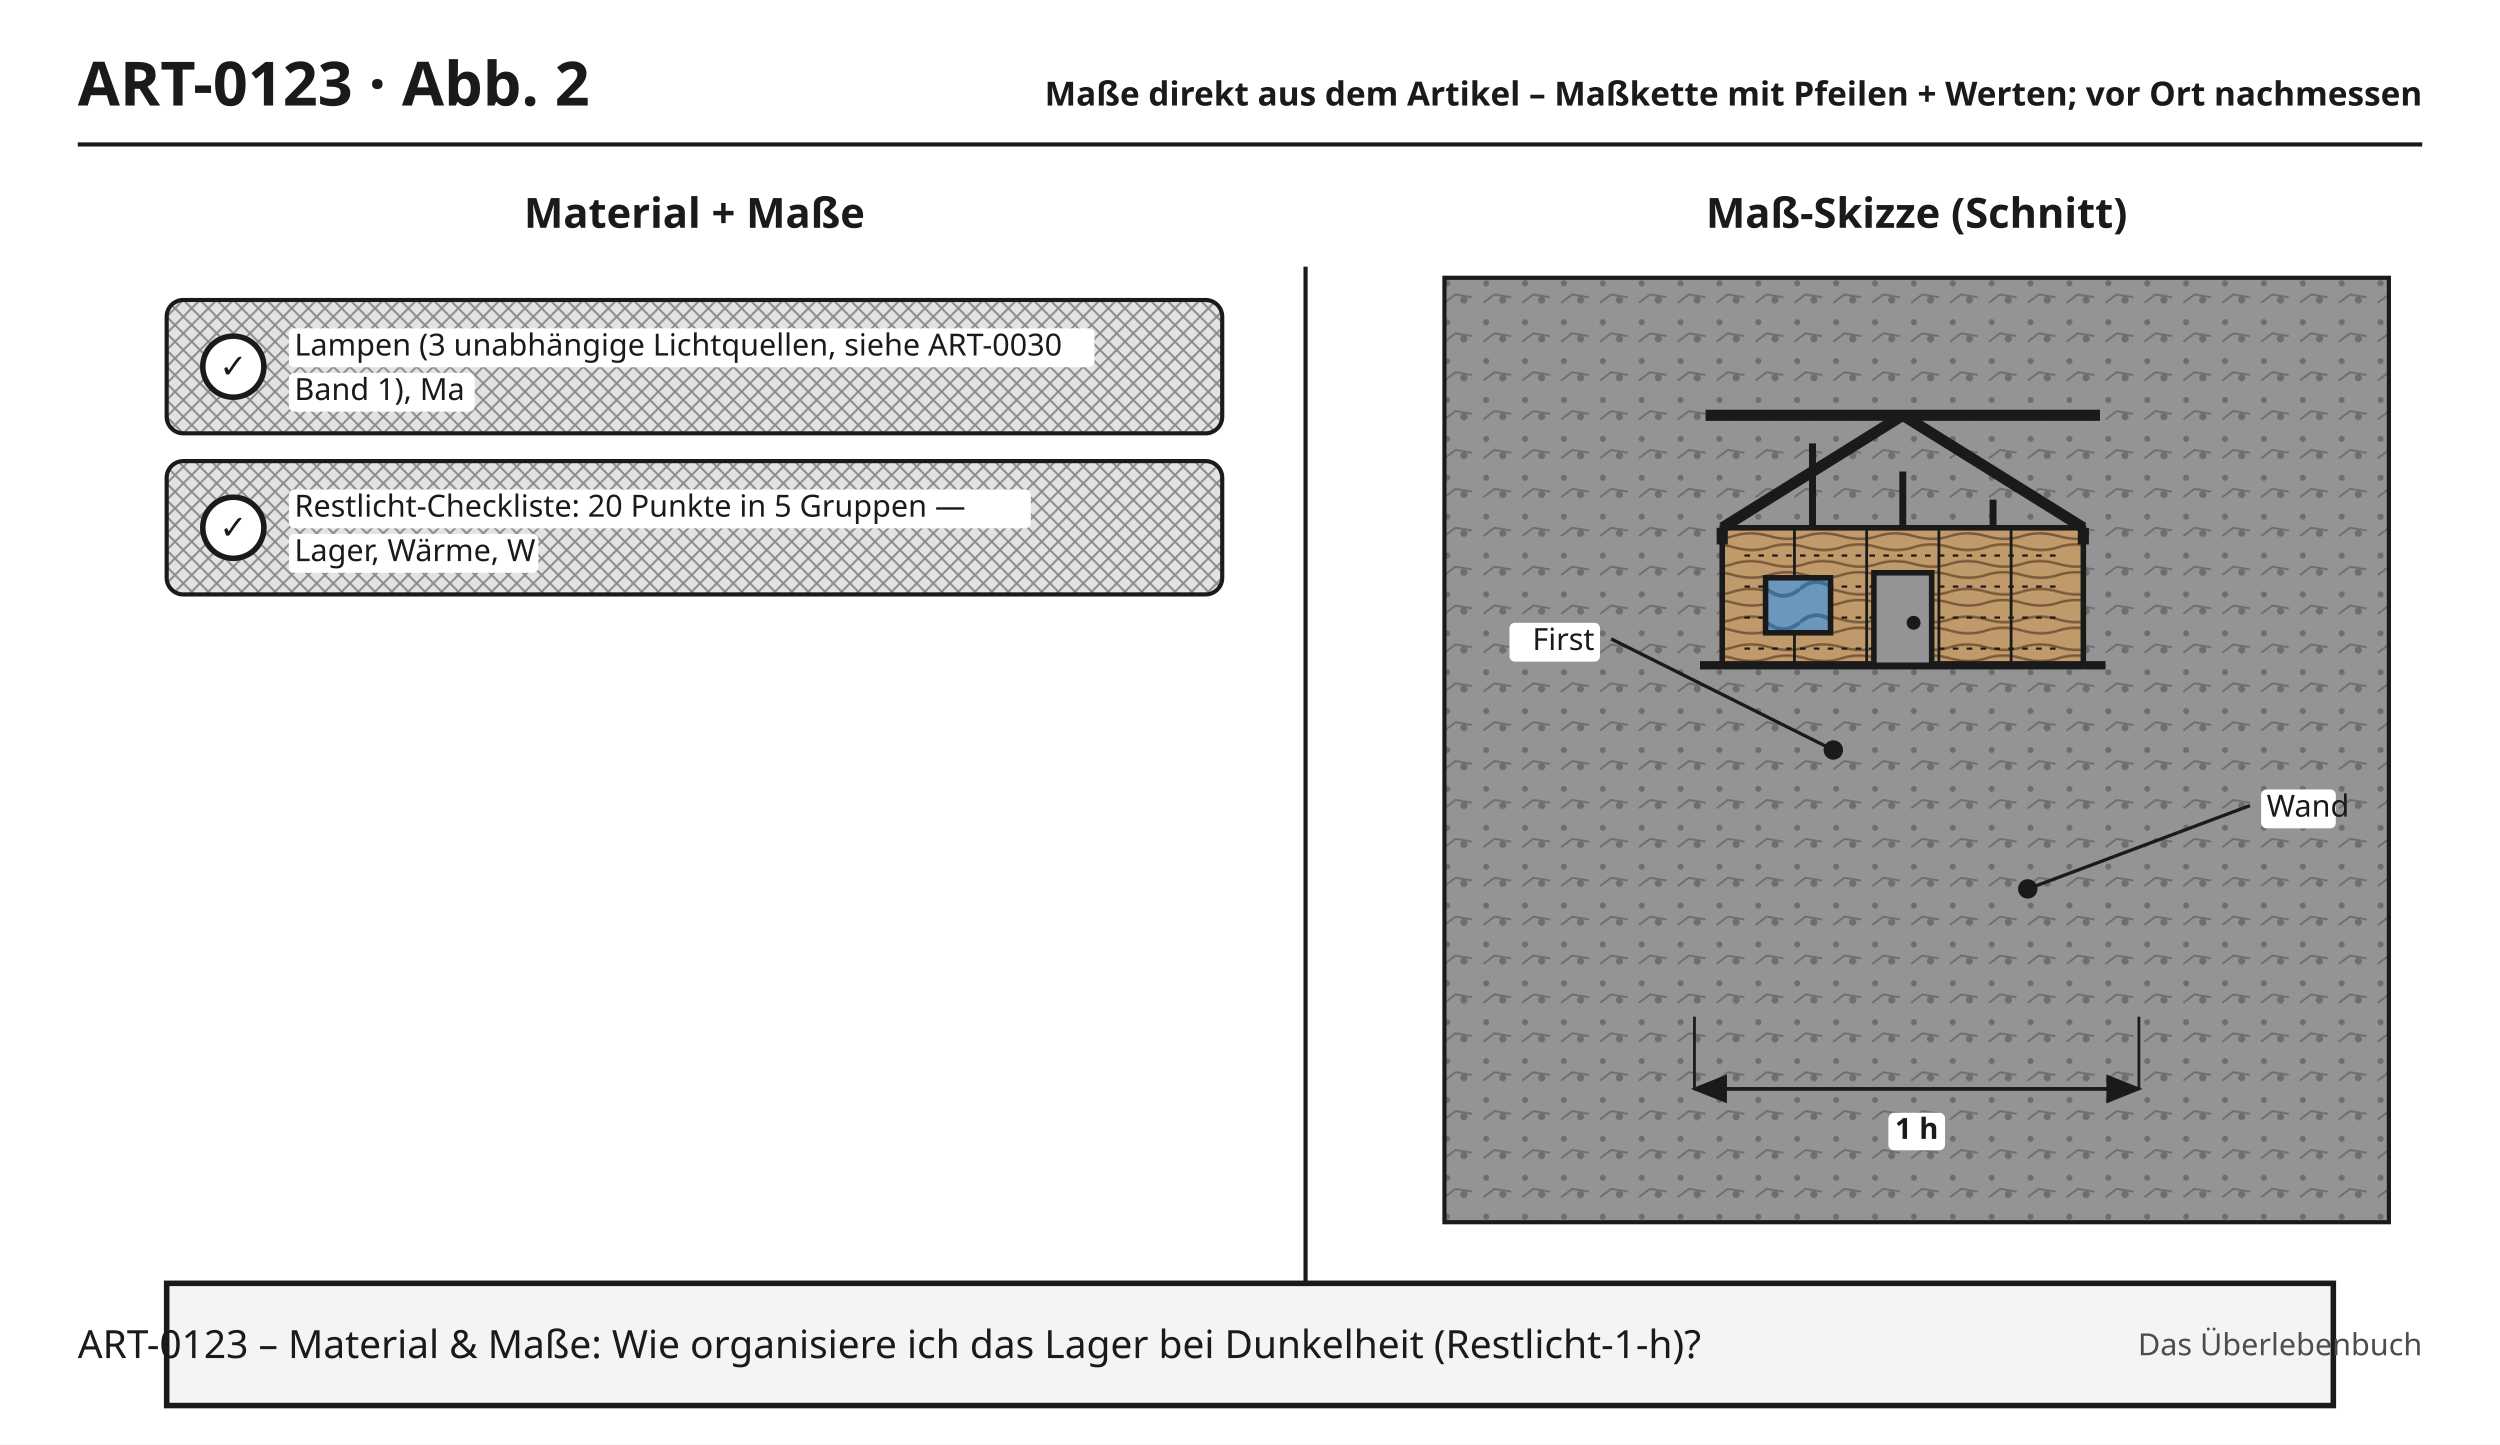
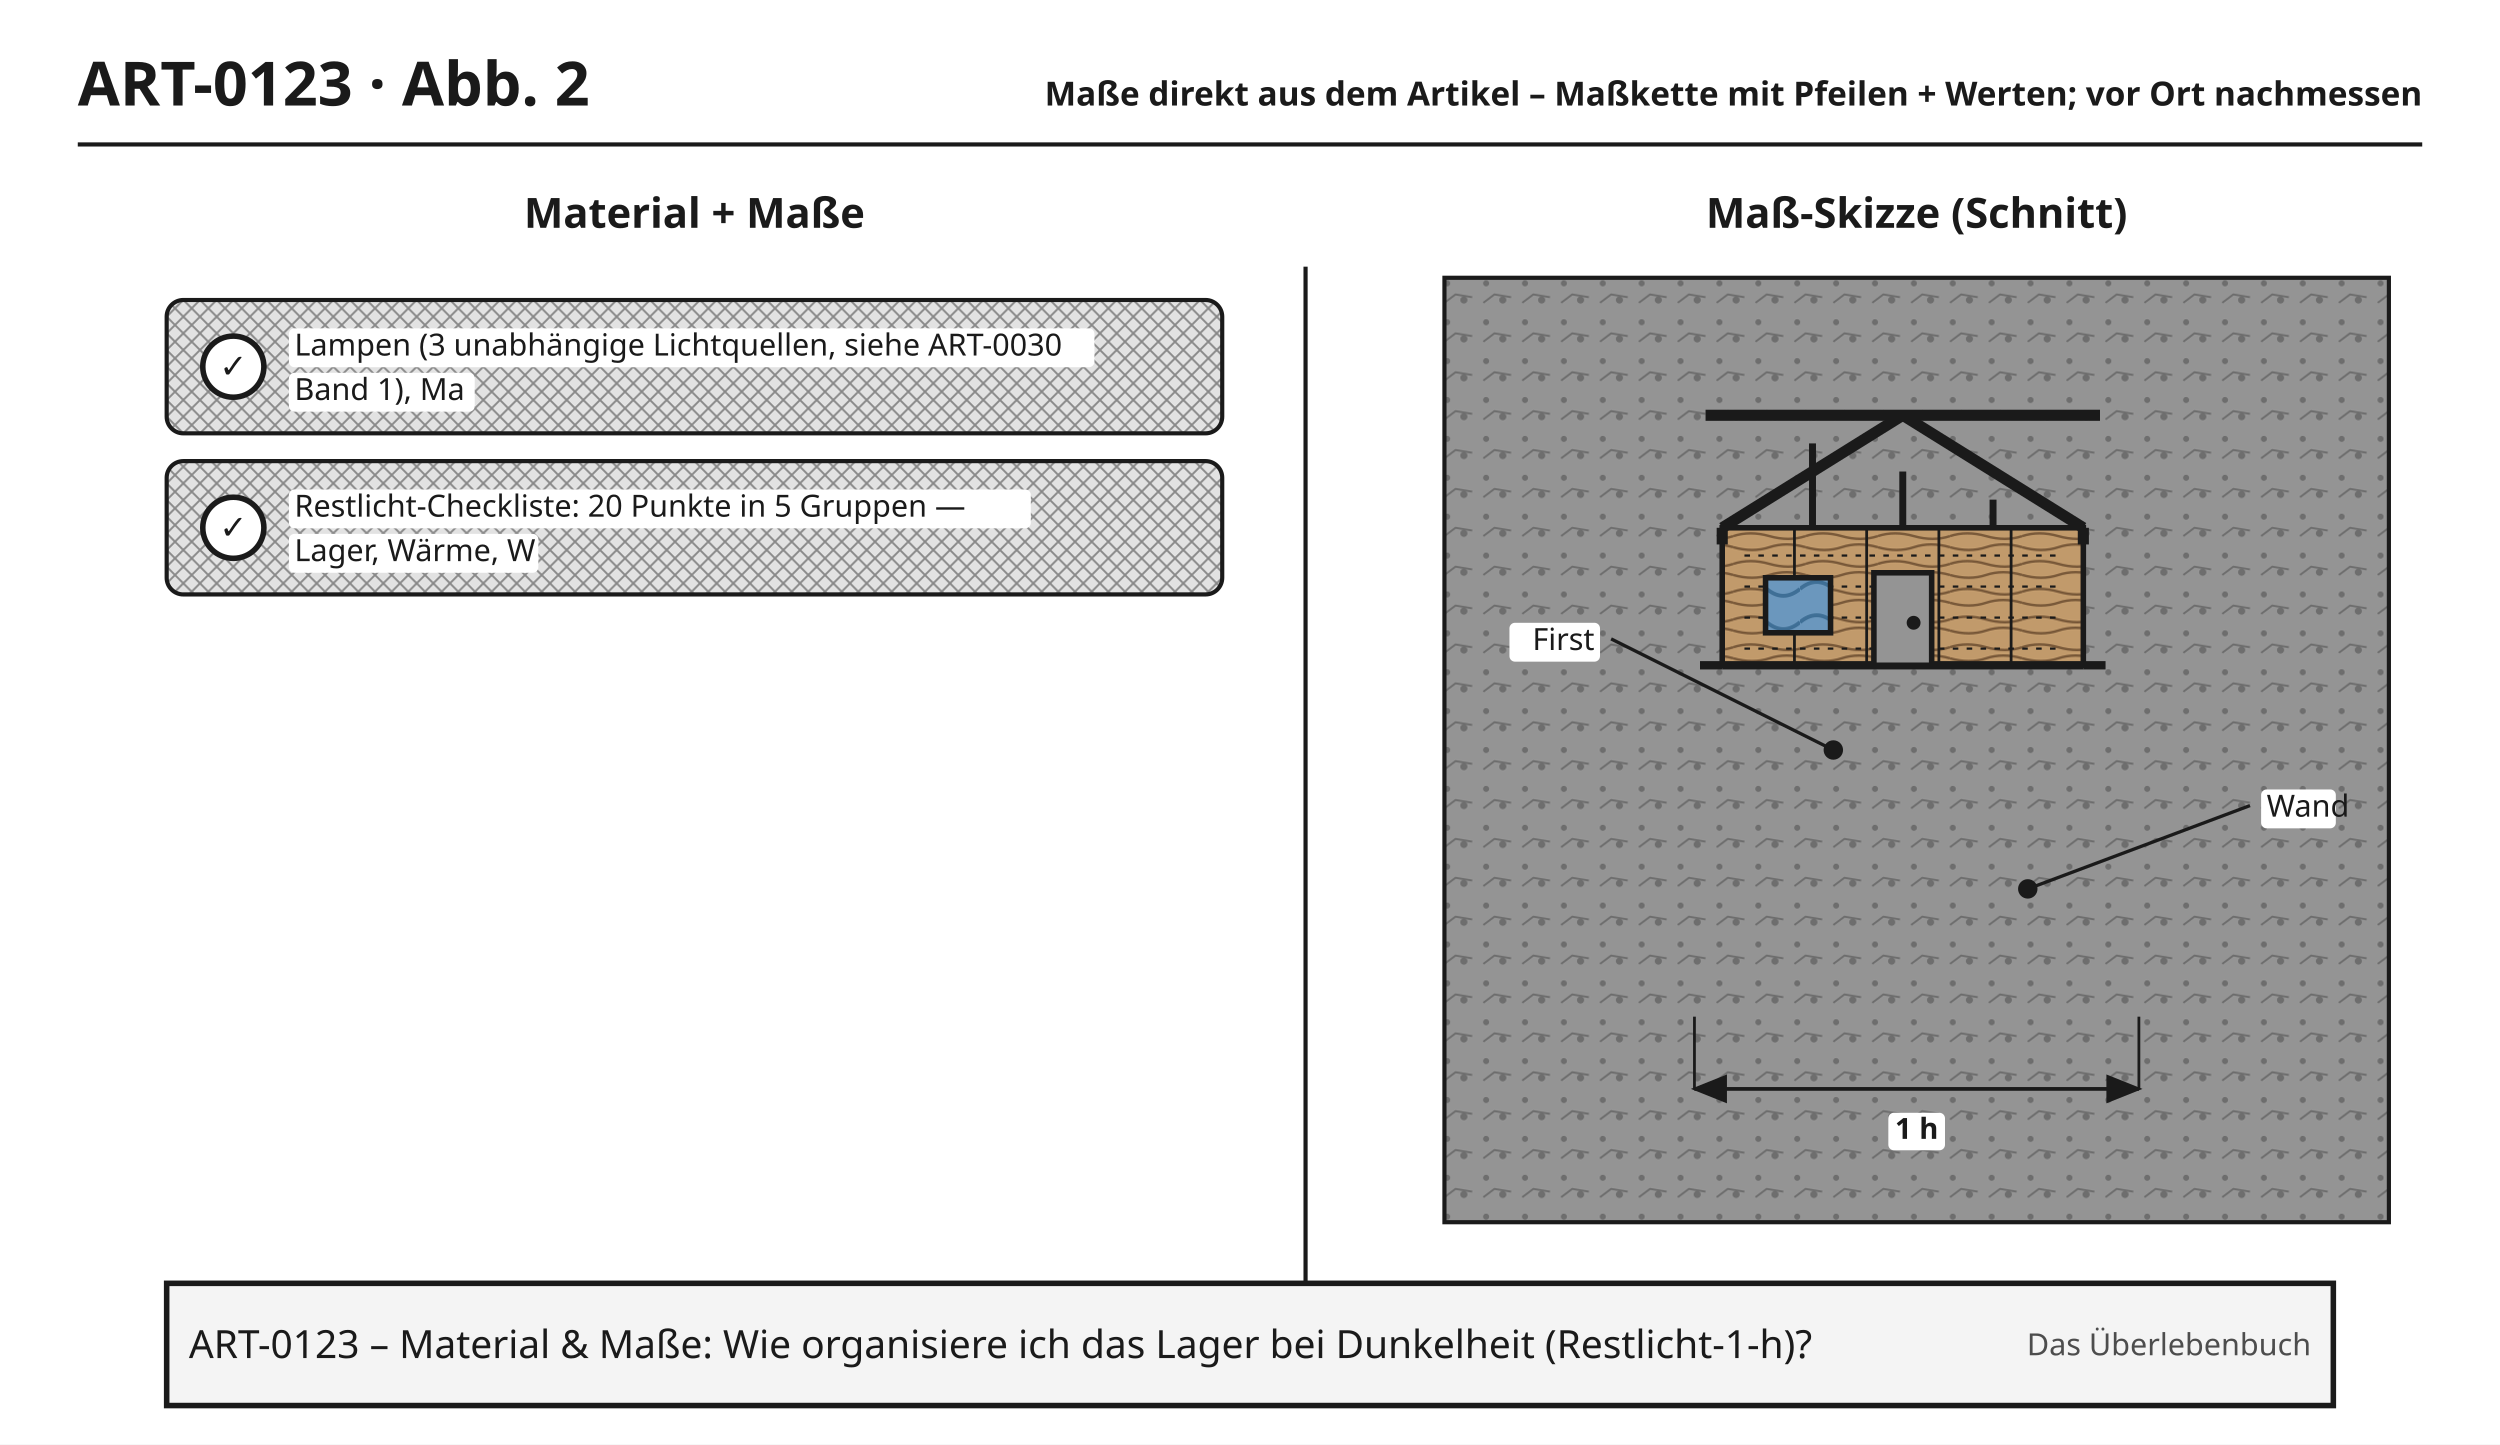
<svg xmlns="http://www.w3.org/2000/svg" viewBox="0 0 900 520" role="img" aria-label="ART-0123 · Abb. 2 – ART-0123 – Material &amp; Maße: Wie organisiere ich das Lager bei Dunkelheit (Restlicht-1-h)?">
  <defs>
    <marker id="ah" markerWidth="10" markerHeight="8" refX="9" refY="4" orient="auto">
      <path d="M0 0 L10 4 L0 8 z" fill="#1a1a1a" />
    </marker>
    <marker id="ahs" markerWidth="10" markerHeight="8" refX="1" refY="4" orient="auto">
      <path d="M10 0 L0 4 L10 8 z" fill="#1a1a1a" />
    </marker>
    <pattern id="hatch" width="8" height="8" patternTransform="rotate(45)" patternUnits="userSpaceOnUse">
      <line x1="0" y1="0" x2="0" y2="8" stroke="#6e6e6e" stroke-width="1.6" />
    </pattern>
    <pattern id="cross" width="8" height="8" patternUnits="userSpaceOnUse">
      <path d="M0 0 L8 8 M8 0 L0 8" stroke="#8a8a8a" stroke-width="1" />
    </pattern>
    <pattern id="dots" width="7" height="7" patternUnits="userSpaceOnUse">
      <circle cx="2" cy="2" r="1.4" fill="#6e6e6e" />
    </pattern>
    <pattern id="wtr" width="24" height="12" patternUnits="userSpaceOnUse">
      <rect width="24" height="12" fill="#6b97bd" />
      <path d="M0 8 q 6 -5 12 0 t 12 0" fill="none" stroke="#3f6f96" stroke-width="1.4" />
    </pattern>
    <pattern id="wood" width="26" height="10" patternUnits="userSpaceOnUse">
      <rect width="26" height="10" fill="#c19a6b" />
      <path d="M0 3 q 6 -2 13 0 t 13 0 M0 7 q 7 2 13 0 t 13 0" fill="none" stroke="#7a5a3a" stroke-width="0.9" />
    </pattern>
    <pattern id="grass" width="12" height="12" patternUnits="userSpaceOnUse">
      <rect width="12" height="12" fill="#b5d1a0" />
      <path d="M2 12 L4 4 M6 12 L7 2 M10 12 L9 6" stroke="#6e6e6e" stroke-width="0.9" />
    </pattern>
    <pattern id="fabric" width="6" height="6" patternUnits="userSpaceOnUse">
      <rect width="6" height="6" fill="#e2e2e2" />
      <path d="M0 0 L6 6 M6 0 L0 6" stroke="#8a8a8a" stroke-width="0.7" />
    </pattern>
    <pattern id="metal" width="20" height="6" patternUnits="userSpaceOnUse">
      <rect width="20" height="6" fill="#b8bec6" />
      <path d="M0 1.5 h20 M0 4.5 h20" stroke="#6e747e" stroke-width="0.7" />
    </pattern>
    <pattern id="stone" width="14" height="14" patternUnits="userSpaceOnUse">
      <rect width="14" height="14" fill="#949494" />
      <circle cx="3" cy="4" r="1.1" fill="#6e6e6e" />
      <circle cx="9" cy="10" r="1.3" fill="#6e6e6e" />
      <path d="M2 11 L6 8 L12 9" stroke="#6e6e6e" stroke-width="0.7" fill="none" />
    </pattern>
  </defs>
  <rect x="0" y="0" width="900" height="520" fill="#ffffff" />
  <line x1="28" y1="52" x2="872" y2="52" stroke="#1a1a1a" stroke-width="1.5" />
  <rect x="60" y="108" width="380" height="48" fill="url(#fabric)" stroke="#1a1a1a" stroke-width="1.5" rx="6" />
  <circle cx="84" cy="132" r="11" fill="#ffffff" stroke="#1a1a1a" stroke-width="2" />
  <rect x="60" y="166" width="380" height="48" fill="url(#fabric)" stroke="#1a1a1a" stroke-width="1.5" rx="6" />
  <circle cx="84" cy="190" r="11" fill="#ffffff" stroke="#1a1a1a" stroke-width="2" />
  <line x1="470" y1="96" x2="470" y2="470" stroke="#1a1a1a" stroke-width="1.5" />
  <rect x="520" y="100" width="340" height="340" fill="url(#stone)" stroke="#1a1a1a" stroke-width="1.5" />
  <rect x="620" y="190" width="130" height="49.5" fill="url(#wood)" stroke="#1a1a1a" stroke-width="2" />
  <line x1="646" y1="190" x2="646" y2="239.5" stroke="#1a1a1a" stroke-width="1" />
  <line x1="672" y1="190" x2="672" y2="239.5" stroke="#1a1a1a" stroke-width="1" />
  <line x1="698" y1="190" x2="698" y2="239.5" stroke="#1a1a1a" stroke-width="1" />
  <line x1="724" y1="190" x2="724" y2="239.5" stroke="#1a1a1a" stroke-width="1" />
  <line x1="628" y1="200" x2="742" y2="200" stroke="#1a1a1a" stroke-width="0.8" stroke-dasharray="2 3" />
  <line x1="628" y1="211.167" x2="742" y2="211.167" stroke="#1a1a1a" stroke-width="0.8" stroke-dasharray="2 3" />
  <line x1="628" y1="222.333" x2="742" y2="222.333" stroke="#1a1a1a" stroke-width="0.8" stroke-dasharray="2 3" />
  <line x1="628" y1="233.5" x2="742" y2="233.5" stroke="#1a1a1a" stroke-width="0.8" stroke-dasharray="2 3" />
  <line x1="620" y1="239.5" x2="750" y2="239.5" stroke="#1a1a1a" stroke-width="3" />
  <line x1="620" y1="190" x2="685" y2="149.5" stroke="#1a1a1a" stroke-width="4" />
  <line x1="750" y1="190" x2="685" y2="149.5" stroke="#1a1a1a" stroke-width="4" />
  <line x1="614" y1="149.5" x2="756" y2="149.5" stroke="#1a1a1a" stroke-width="4" />
  <line x1="652.5" y1="190" x2="652.5" y2="159.625" stroke="#1a1a1a" stroke-width="2.5" />
  <line x1="685" y1="190" x2="685" y2="169.75" stroke="#1a1a1a" stroke-width="2.5" />
  <line x1="717.5" y1="190" x2="717.5" y2="179.875" stroke="#1a1a1a" stroke-width="2.5" />
  <line x1="620" y1="190" x2="620" y2="196" stroke="#1a1a1a" stroke-width="4" />
  <line x1="750" y1="190" x2="750" y2="196" stroke="#1a1a1a" stroke-width="4" />
  <rect x="674.6" y="206.2" width="20.8" height="33.3" fill="#949494" stroke="#1a1a1a" stroke-width="2" />
  <circle cx="688.9" cy="224.2" r="2" fill="#1a1a1a" stroke="#1a1a1a" stroke-width="1" />
  <rect x="635.6" y="208" width="23.4" height="19.8" fill="url(#wtr)" stroke="#1a1a1a" stroke-width="2" />
  <line x1="612" y1="239.5" x2="620" y2="239.5" stroke="#1a1a1a" stroke-width="3" />
  <line x1="750" y1="239.5" x2="758" y2="239.5" stroke="#1a1a1a" stroke-width="3" />
  <line x1="610" y1="392" x2="770" y2="392" stroke="#1a1a1a" stroke-width="1" />
  <line x1="610" y1="366" x2="610" y2="392" stroke="#1a1a1a" stroke-width="1" />
  <line x1="770" y1="366" x2="770" y2="392" stroke="#1a1a1a" stroke-width="1" />
  <line x1="610" y1="392" x2="770" y2="392" stroke="#1a1a1a" stroke-width="1.3" marker-start="url(#ahs)" marker-end="url(#ah)" />
  <circle cx="660" cy="270" r="3.5" fill="#1a1a1a" stroke="none" />
  <line x1="660" y1="270" x2="580" y2="230" stroke="#1a1a1a" stroke-width="1.2" />
  <circle cx="730" cy="320" r="3.5" fill="#1a1a1a" stroke="none" />
  <line x1="730" y1="320" x2="810" y2="290" stroke="#1a1a1a" stroke-width="1.2" />
  <rect x="60" y="462" width="780" height="44" fill="#f4f4f4" stroke="#1a1a1a" stroke-width="2" />
  <text x="28" y="38" font-family="sans-serif" font-size="22" text-anchor="start" font-weight="bold" fill="#1a1a1a">ART-0123 · Abb. 2</text>
  <text x="250" y="82" font-family="sans-serif" font-size="15" text-anchor="middle" font-weight="bold" fill="#1a1a1a">Material + Maße</text>
  <rect x="78.9" y="125.5" width="10.2" height="15.0" fill="#ffffff" rx="2" data-halo="1" />
  <text x="84" y="136" font-family="sans-serif" font-size="12" text-anchor="middle" font-weight="bold" fill="#1a1a1a">✓</text>
  <rect x="104.0" y="118.2" width="290.0" height="14.0" fill="#ffffff" rx="2" data-halo="1" />
  <text x="106" y="128" font-family="sans-serif" font-size="11" text-anchor="start" font-weight="normal" fill="#1a1a1a">Lampen (3 unabhängige Lichtquellen, siehe ART-0030</text>
  <rect x="104.0" y="134.2" width="66.9" height="14.0" fill="#ffffff" rx="2" data-halo="1" />
  <text x="106" y="144" font-family="sans-serif" font-size="11" text-anchor="start" font-weight="normal" fill="#1a1a1a">Band 1), Ma</text>
  <rect x="78.9" y="183.5" width="10.2" height="15.0" fill="#ffffff" rx="2" data-halo="1" />
  <text x="84" y="194" font-family="sans-serif" font-size="12" text-anchor="middle" font-weight="bold" fill="#1a1a1a">✓</text>
  <rect x="104.0" y="176.2" width="267.1" height="14.0" fill="#ffffff" rx="2" data-halo="1" />
  <text x="106" y="186" font-family="sans-serif" font-size="11" text-anchor="start" font-weight="normal" fill="#1a1a1a">Restlicht-Checkliste: 20 Punkte in 5 Gruppen —</text>
  <rect x="104.0" y="192.2" width="89.8" height="14.0" fill="#ffffff" rx="2" data-halo="1" />
  <text x="106" y="202" font-family="sans-serif" font-size="11" text-anchor="start" font-weight="normal" fill="#1a1a1a">Lager, Wärme, W</text>
  <text x="690" y="82" font-family="sans-serif" font-size="15" text-anchor="middle" font-weight="bold" fill="#1a1a1a">Maß-Skizze (Schnitt)</text>
  <rect x="679.8" y="400.6" width="20.4" height="13.5" fill="#ffffff" rx="2" data-halo="1" />
  <text x="690" y="410" font-family="sans-serif" font-size="10.5" text-anchor="middle" font-weight="bold" fill="#1a1a1a">1 h</text>
  <rect x="543.4" y="224.2" width="32.6" height="14.0" fill="#ffffff" rx="2" data-halo="1" />
  <text x="574" y="234" font-family="sans-serif" font-size="11" text-anchor="end" font-weight="normal" fill="#1a1a1a">First</text>
  <rect x="814.0" y="284.2" width="26.9" height="14.0" fill="#ffffff" rx="2" data-halo="1" />
  <text x="816" y="294" font-family="sans-serif" font-size="11" text-anchor="start" font-weight="normal" fill="#1a1a1a">Wand</text>
  <text x="872" y="38" font-family="sans-serif" font-size="12" text-anchor="end" font-weight="bold" fill="#1a1a1a">Maße direkt aus dem Artikel – Maßkette mit Pfeilen + Werten; vor Ort nachmessen</text>
-   <text x="28" y="488.9" font-family="sans-serif" font-size="14" text-anchor="start" font-weight="normal" fill="#1a1a1a">ART-0123 – Material &amp; Maße: Wie organisiere ich das Lager bei Dunkelheit (Restlicht-1-h)?</text>
-   <text x="872" y="487.9" font-family="sans-serif" font-size="11" text-anchor="end" font-weight="normal" fill="#4d4d4d">Das Überlebenbuch</text>
+   <text x="68.0" y="488.9" font-family="sans-serif" font-size="14" text-anchor="start" font-weight="normal" fill="#1a1a1a">ART-0123 – Material &amp; Maße: Wie organisiere ich das Lager bei Dunkelheit (Restlicht-1-h)?</text>
+   <text x="832.0" y="487.9" font-family="sans-serif" font-size="11" text-anchor="end" font-weight="normal" fill="#4d4d4d">Das Überlebenbuch</text>
</svg>
